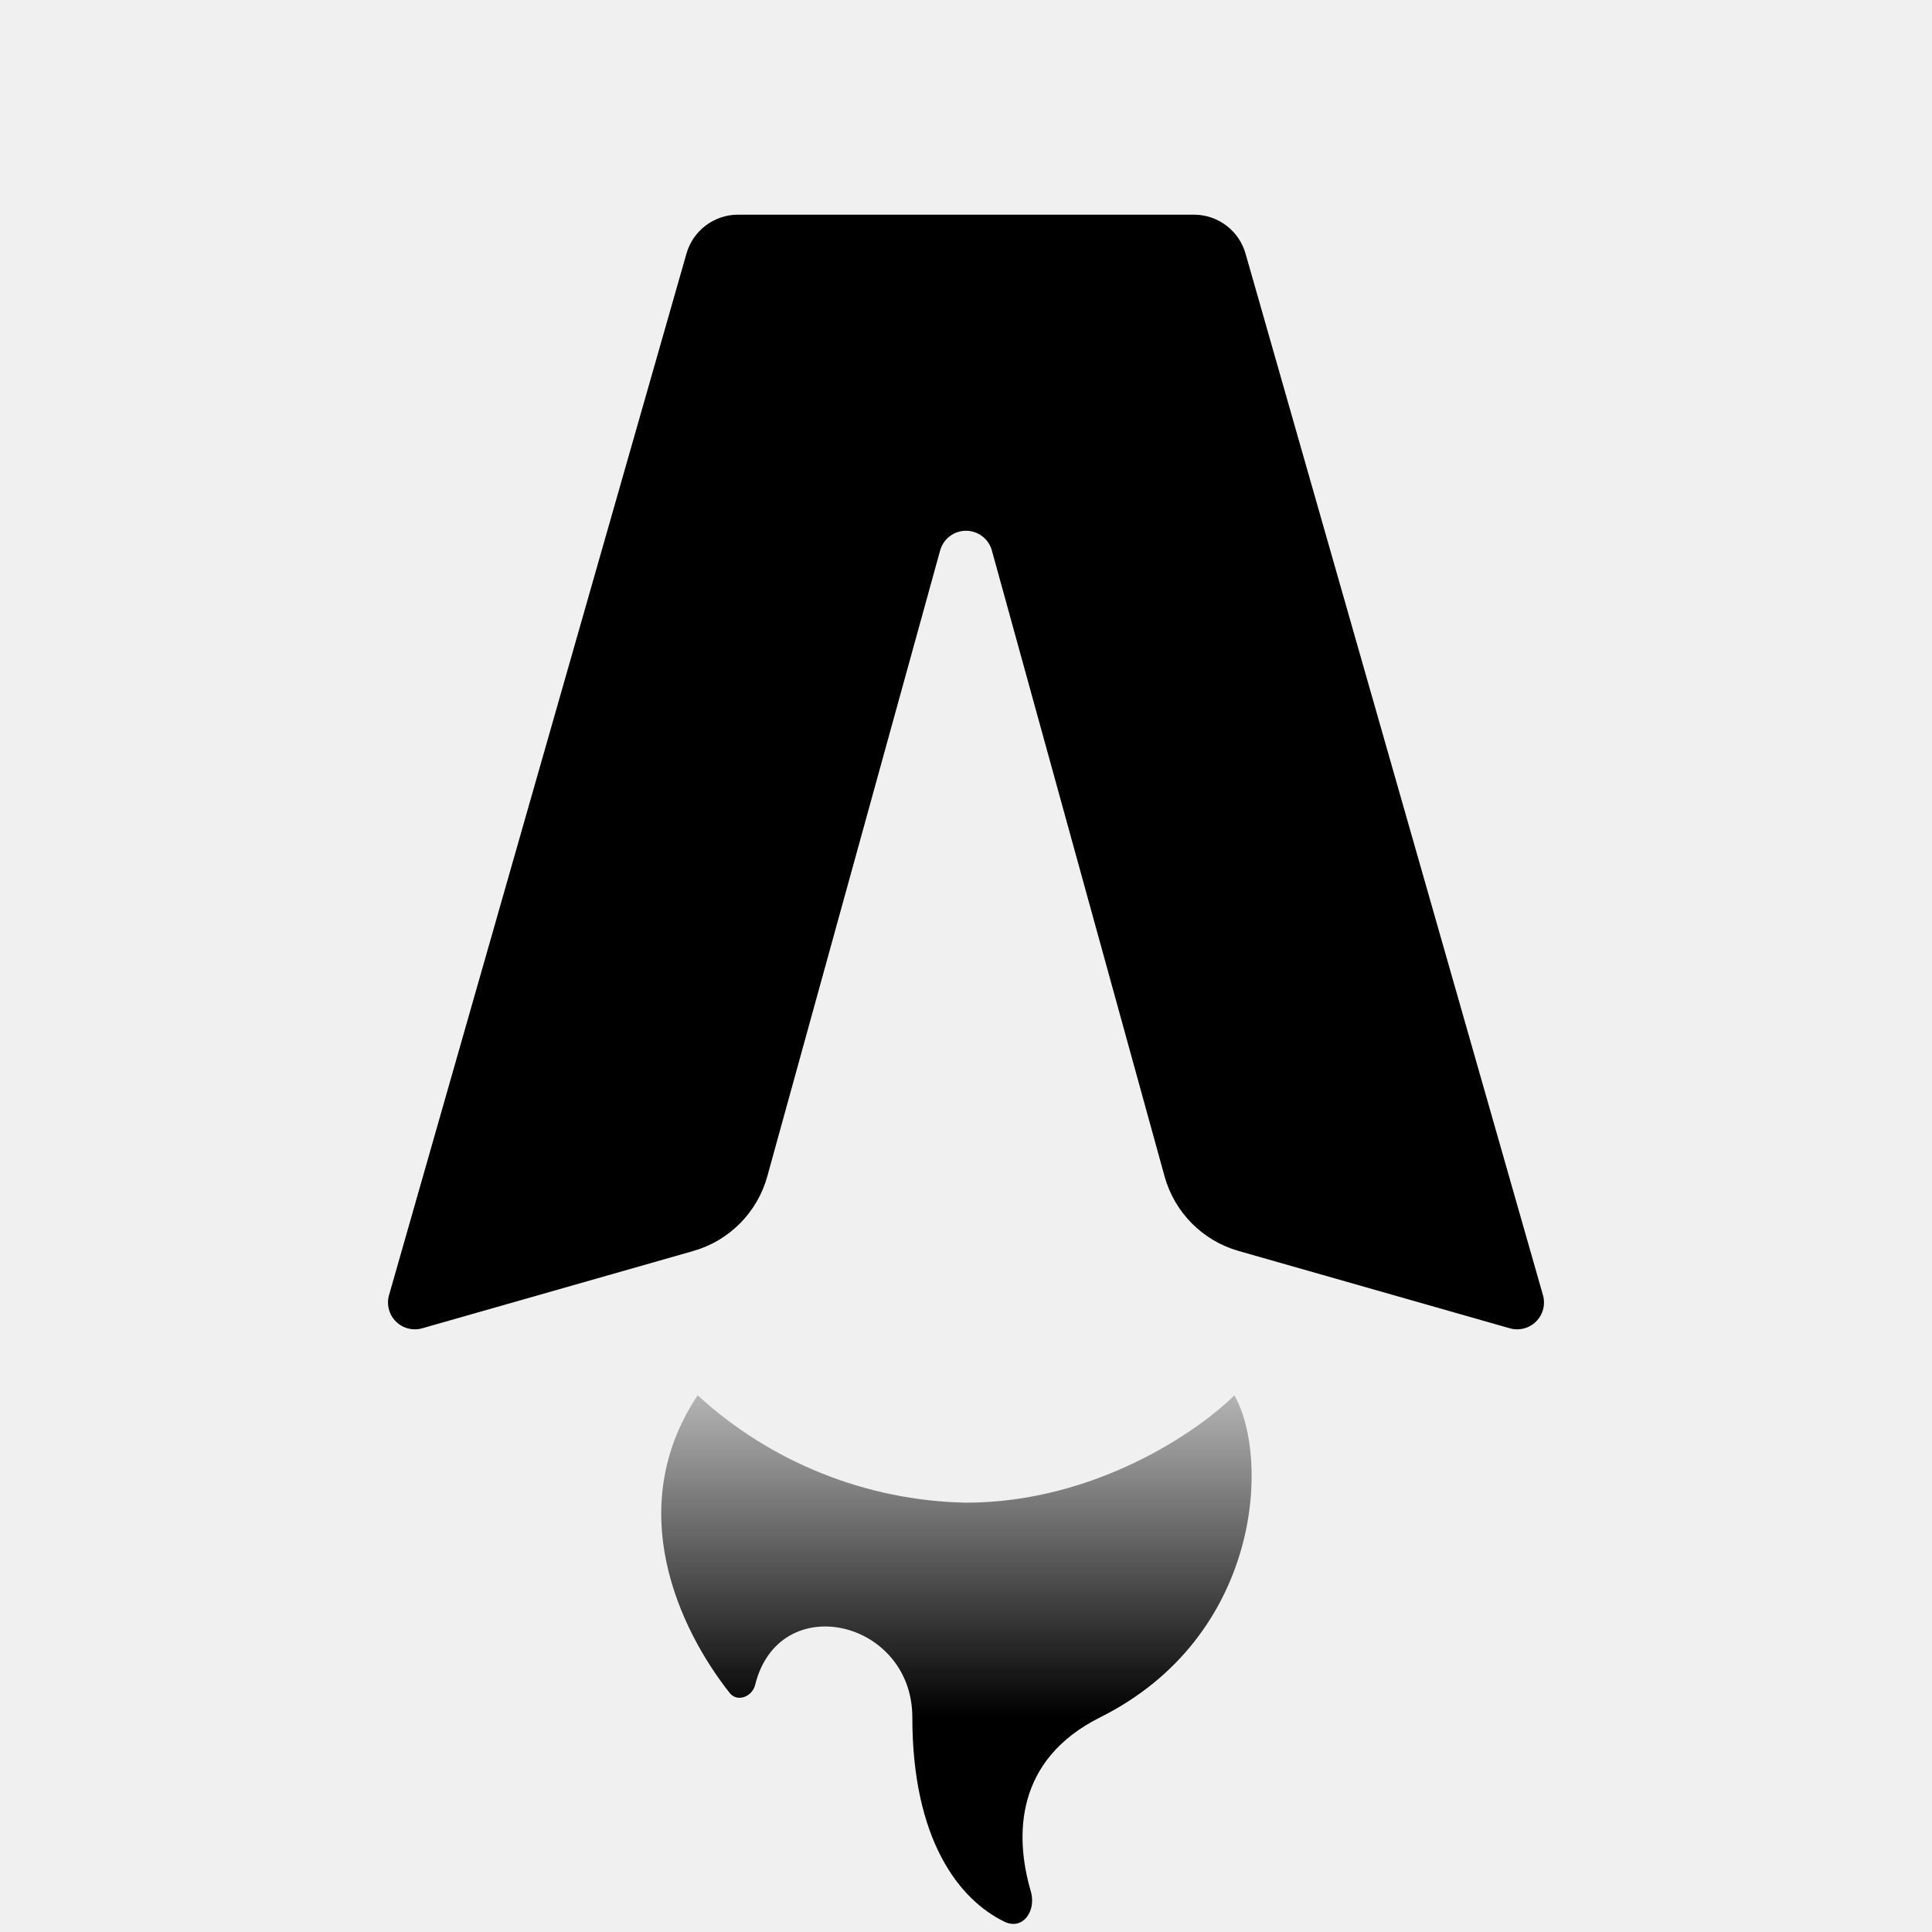
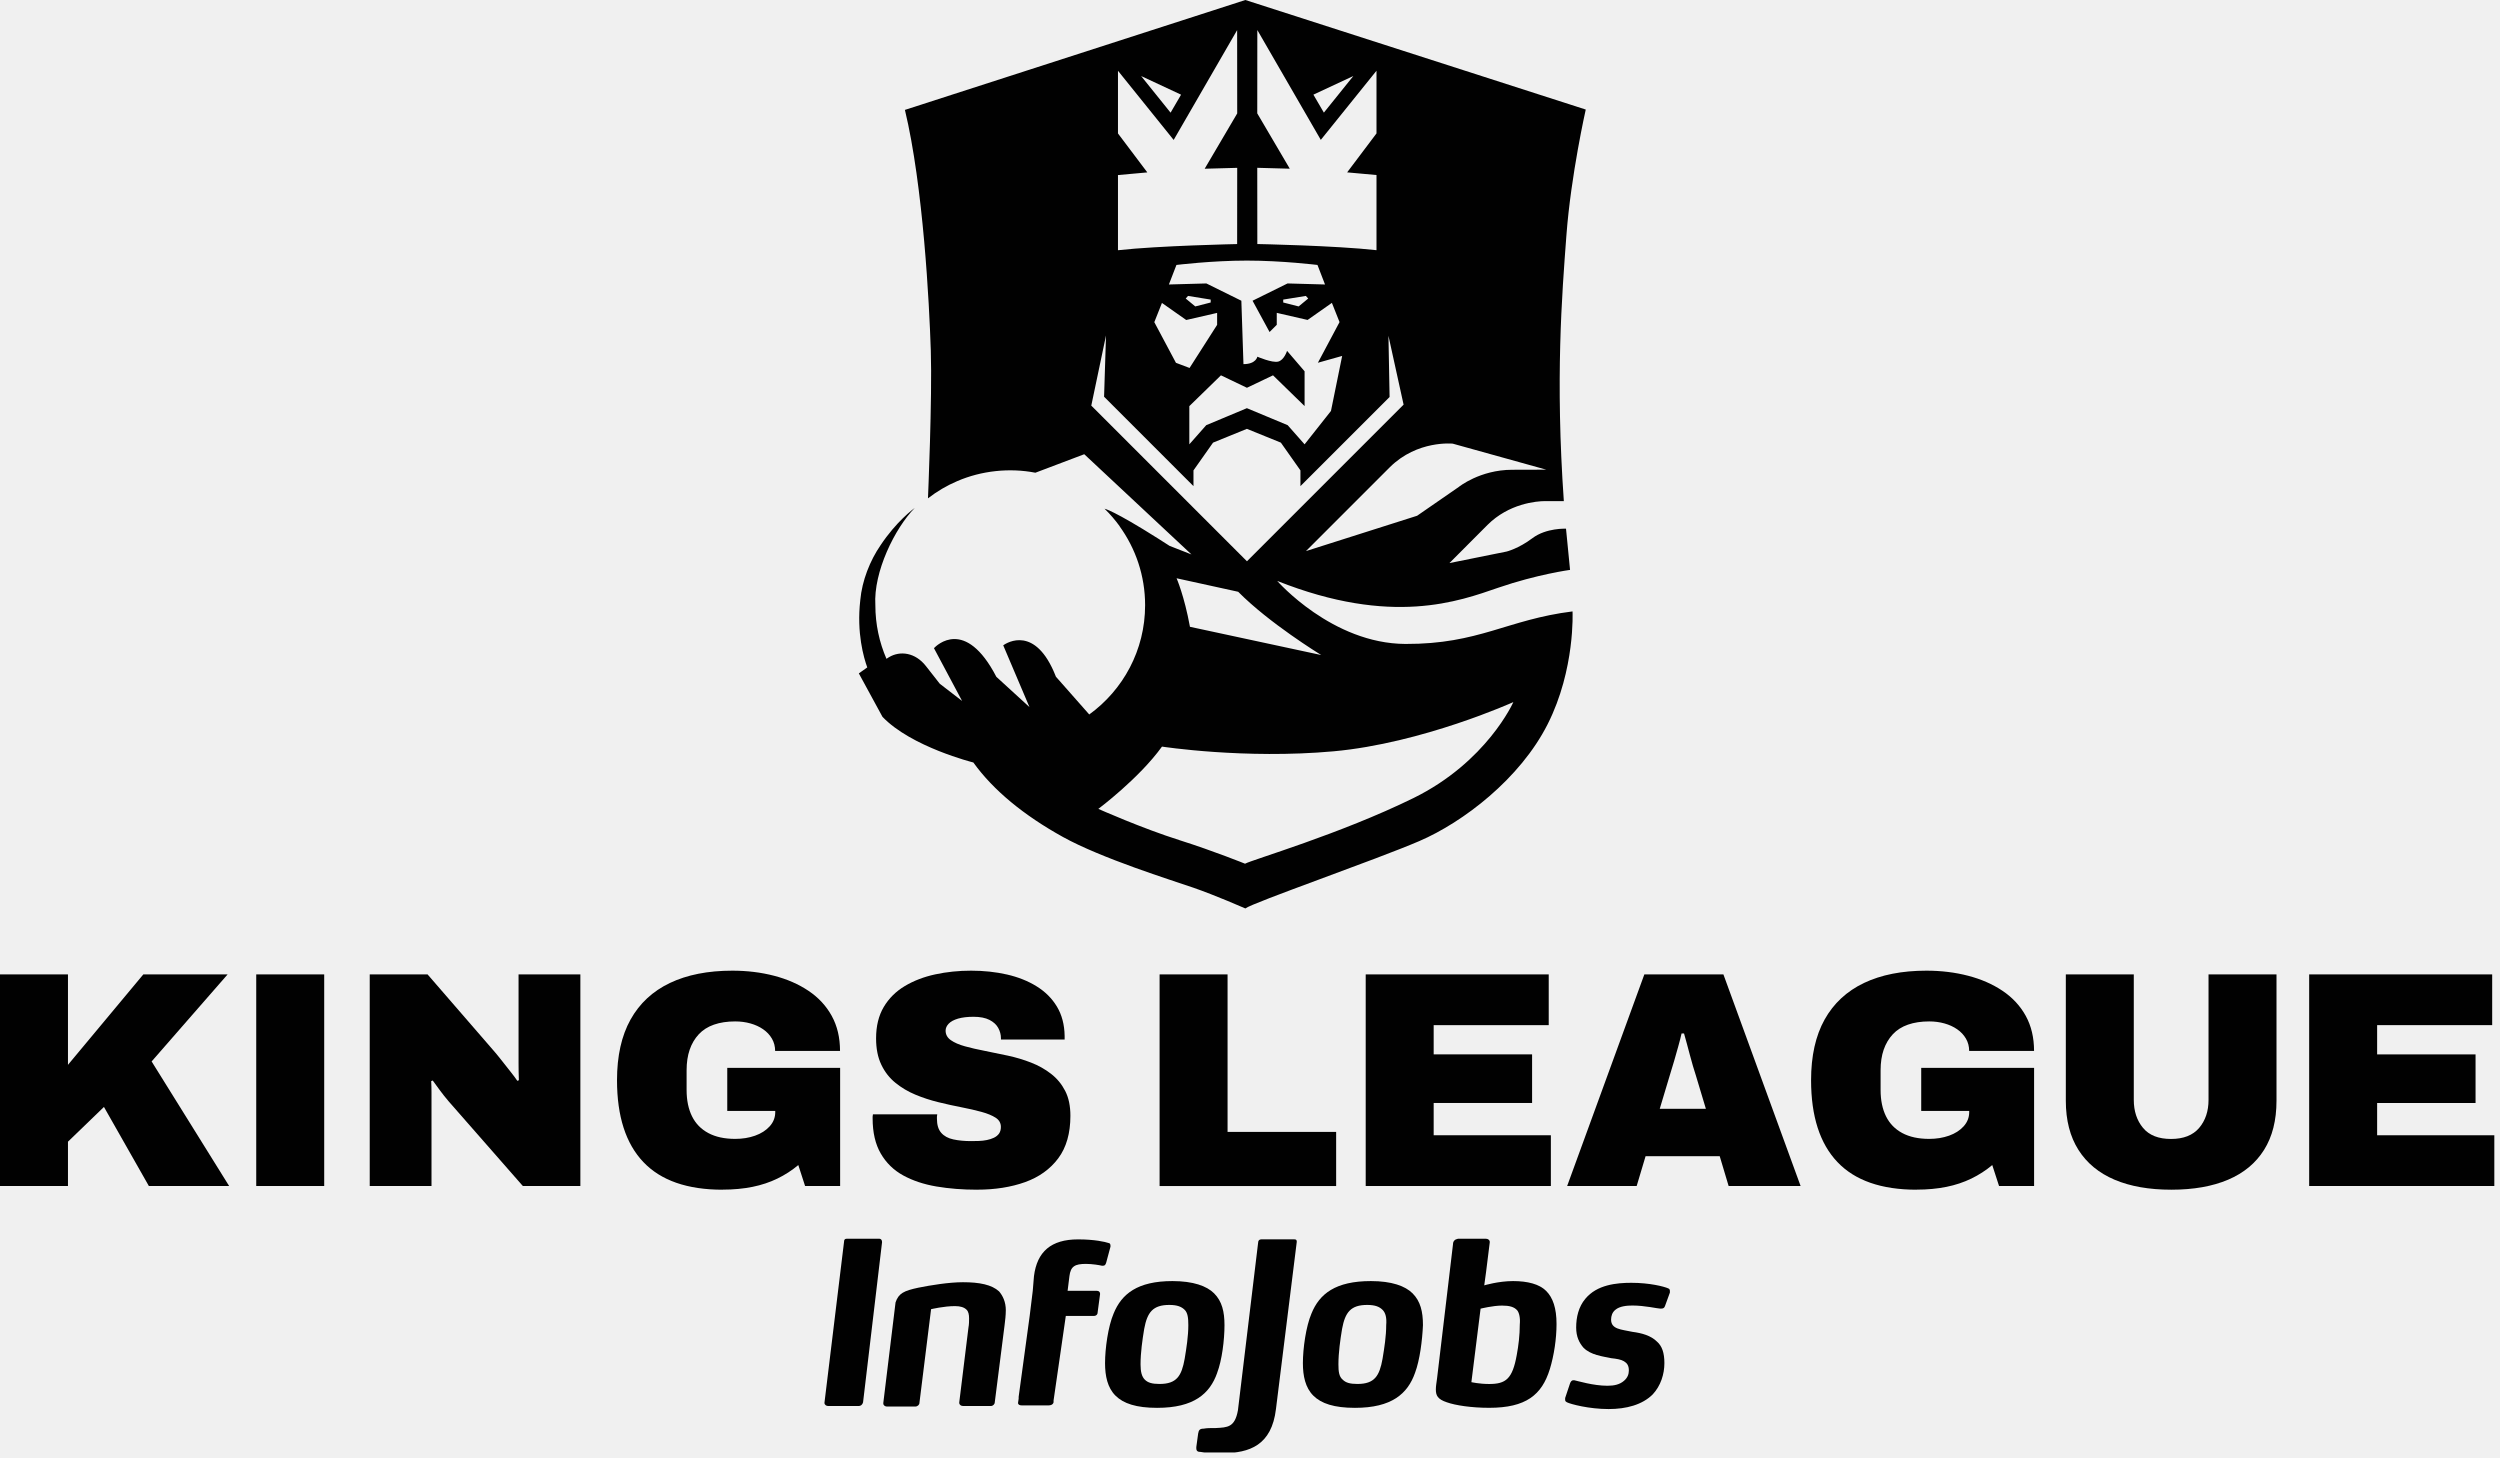
- <svg xmlns="http://www.w3.org/2000/svg" fill="none" viewBox="0 0 36 36">
-   <path fill="#000" d="M22.25 4h-8.5a1 1 0 0 0-.96.73l-5.54 19.4a.5.5 0 0 0 .62.62l5.05-1.44a2 2 0 0 0 1.38-1.4l3.22-11.66a.5.5 0 0 1 .96 0l3.22 11.67a2 2 0 0 0 1.38 1.39l5.05 1.44a.5.5 0 0 0 .62-.62l-5.54-19.4a1 1 0 0 0-.96-.73Z" />
-   <path fill="url(#gradient)" d="M18 28a7.63 7.63 0 0 1-5-2c-1.4 2.1-.35 4.35.6 5.55.14.17.41.07.47-.15.44-1.8 2.93-1.22 2.93.6 0 2.28.87 3.4 1.72 3.81.34.16.59-.2.49-.56-.31-1.05-.29-2.46 1.29-3.25 3-1.5 3.17-4.83 2.5-6-.67.67-2.6 2-5 2Z" />
+ <svg xmlns="http://www.w3.org/2000/svg" width="434" height="253" viewBox="0 0 434 253" fill="none">
+   <g clip-path="url(#clip0_876_35311)">
+     <path d="M0 205.891V169.156H11.799V184.856L24.882 169.156H39.513L26.322 184.268L39.778 205.891H25.842L18.046 192.166L11.799 198.197V205.885H0V205.891Z" fill="#010101" />
+     <path d="M44.483 205.891V169.156H56.282V205.891H44.483Z" fill="#010101" />
+     <path d="M64.185 205.891V169.156H74.226L85.652 182.347C85.97 182.702 86.397 183.218 86.931 183.896C87.465 184.574 88.005 185.258 88.557 185.954C89.109 186.65 89.529 187.209 89.811 187.635L90.075 187.527C90.039 186.53 90.021 185.54 90.021 184.562V169.156H100.752V205.891H90.766L77.898 191.206C77.292 190.491 76.776 189.843 76.35 189.255C75.924 188.667 75.516 188.109 75.12 187.575L74.856 187.683C74.892 188.361 74.91 189.033 74.91 189.711V205.891H64.179H64.185Z" fill="#010101" />
+     <path d="M125.43 206.533C119.308 206.533 114.723 204.931 111.68 201.726C108.638 198.521 107.113 193.786 107.113 187.521C107.113 183.32 107.894 179.815 109.46 177C111.026 174.191 113.307 172.073 116.296 170.645C119.284 169.222 122.897 168.508 127.134 168.508C129.697 168.508 132.109 168.802 134.372 169.39C136.634 169.978 138.627 170.849 140.355 172.007C142.084 173.165 143.428 174.618 144.388 176.358C145.349 178.104 145.829 180.133 145.829 182.443H134.564C134.564 181.663 134.378 180.949 134.006 180.307C133.634 179.665 133.124 179.125 132.481 178.681C131.839 178.236 131.101 177.9 130.267 177.666C129.433 177.432 128.551 177.318 127.626 177.318C126.24 177.318 125.01 177.504 123.941 177.876C122.873 178.248 121.991 178.813 121.301 179.557C120.605 180.307 120.082 181.195 119.728 182.227C119.374 183.26 119.194 184.454 119.194 185.804V189.219C119.194 191.001 119.506 192.52 120.131 193.786C120.755 195.052 121.697 196.019 122.963 196.697C124.223 197.375 125.784 197.711 127.638 197.711C128.887 197.711 130.033 197.525 131.083 197.153C132.133 196.781 132.98 196.235 133.622 195.527C134.264 194.812 134.582 193.996 134.582 193.072V192.856H126.252V185.378H145.847V205.885H139.761L138.585 202.254C137.481 203.178 136.268 203.965 134.954 204.601C133.64 205.243 132.193 205.723 130.627 206.041C129.061 206.359 127.332 206.521 125.448 206.521L125.43 206.533Z" fill="#010101" />
+     <path d="M169.642 206.533C167.116 206.533 164.757 206.347 162.567 205.975C160.376 205.603 158.456 204.961 156.799 204.055C155.143 203.148 153.846 201.882 152.904 200.262C151.962 198.641 151.488 196.607 151.488 194.146V193.852C151.488 193.726 151.506 193.594 151.542 193.45H162.705C162.669 193.594 162.651 193.726 162.651 193.852V194.2C162.651 195.269 162.897 196.085 163.395 196.655C163.893 197.225 164.595 197.609 165.501 197.801C166.407 197.999 167.434 198.095 168.574 198.095C169 198.095 169.456 198.089 169.936 198.071C170.416 198.053 170.879 197.999 171.323 197.909C171.767 197.819 172.175 197.687 172.553 197.507C172.925 197.327 173.219 197.087 173.435 196.787C173.645 196.487 173.753 196.103 173.753 195.641C173.753 194.962 173.453 194.428 172.847 194.038C172.241 193.648 171.425 193.306 170.392 193.024C169.36 192.742 168.202 192.472 166.924 192.226C165.645 191.98 164.307 191.686 162.921 191.344C161.534 191.007 160.196 190.569 158.918 190.035C157.633 189.501 156.481 188.817 155.449 187.977C154.417 187.143 153.594 186.092 152.994 184.826C152.388 183.566 152.088 182.041 152.088 180.259C152.088 178.122 152.532 176.31 153.42 174.81C154.309 173.315 155.527 172.103 157.075 171.179C158.624 170.255 160.388 169.576 162.363 169.15C164.337 168.724 166.413 168.508 168.586 168.508C170.759 168.508 172.865 168.73 174.809 169.174C176.748 169.618 178.47 170.303 179.965 171.233C181.459 172.157 182.635 173.333 183.488 174.756C184.34 176.178 184.79 177.87 184.82 179.827V180.469H173.765V180.253C173.765 179.611 173.603 179.005 173.285 178.434C172.967 177.864 172.457 177.402 171.761 177.048C171.065 176.694 170.146 176.514 169.012 176.514C167.944 176.514 167.044 176.622 166.317 176.832C165.585 177.048 165.045 177.342 164.691 177.714C164.337 178.086 164.157 178.489 164.157 178.915C164.157 179.593 164.457 180.145 165.063 180.571C165.669 180.997 166.485 181.357 167.518 181.639C168.55 181.927 169.708 182.191 170.987 182.437C172.271 182.69 173.603 182.966 174.99 183.266C176.376 183.566 177.714 183.968 178.992 184.466C180.271 184.964 181.429 185.612 182.461 186.416C183.494 187.215 184.31 188.205 184.916 189.381C185.522 190.557 185.822 191.998 185.822 193.708C185.822 196.733 185.12 199.193 183.716 201.078C182.311 202.962 180.385 204.343 177.948 205.219C175.512 206.089 172.739 206.527 169.648 206.527L169.642 206.533Z" fill="#010101" />
+     <path d="M201.306 205.891V169.156H213.105V196.499H231.955V205.897H201.306V205.891Z" fill="#010101" />
+     <path d="M237.087 205.891V169.156H268.858V177.966H248.885V183.038H265.971V191.476H248.885V197.081H269.23V205.891H237.087Z" fill="#010101" />
+     <path d="M272.057 205.891L285.458 169.156H299.183L312.585 205.891H300.09L298.541 200.712H285.674L284.126 205.891H272.057ZM288.129 192.49H296.141L294.376 186.614C294.232 186.188 294.076 185.672 293.896 185.066C293.716 184.46 293.542 183.818 293.362 183.146C293.182 182.467 293.008 181.801 292.828 181.141C292.648 180.481 292.486 179.905 292.348 179.407H291.922C291.778 180.049 291.592 180.775 291.363 181.597C291.129 182.419 290.889 183.26 290.643 184.136C290.391 185.006 290.145 185.834 289.893 186.62L288.129 192.496V192.49Z" fill="#010101" />
+     <path d="M332.719 206.533C326.598 206.533 322.013 204.931 318.97 201.726C315.927 198.521 314.403 193.786 314.403 187.521C314.403 183.32 315.183 179.815 316.749 177C318.316 174.191 320.596 172.073 323.585 170.645C326.574 169.222 330.187 168.508 334.424 168.508C336.986 168.508 339.399 168.802 341.661 169.39C343.924 169.978 345.916 170.849 347.639 172.007C349.367 173.165 350.711 174.618 351.672 176.358C352.632 178.104 353.112 180.133 353.112 182.443H341.847C341.847 181.663 341.661 180.949 341.289 180.307C340.917 179.665 340.407 179.125 339.765 178.681C339.123 178.236 338.385 177.9 337.55 177.666C336.716 177.432 335.834 177.318 334.91 177.318C333.523 177.318 332.293 177.504 331.225 177.876C330.157 178.248 329.274 178.813 328.584 179.557C327.888 180.307 327.366 181.195 327.006 182.227C326.652 183.26 326.472 184.454 326.472 185.804V189.219C326.472 191.001 326.784 192.52 327.408 193.786C328.032 195.052 328.974 196.019 330.235 196.697C331.501 197.375 333.055 197.711 334.91 197.711C336.158 197.711 337.304 197.525 338.355 197.153C339.405 196.781 340.251 196.235 340.893 195.527C341.535 194.812 341.853 193.996 341.853 193.072V192.856H333.523V185.378H353.118V205.885H347.033L345.856 202.254C344.752 203.178 343.54 203.965 342.225 204.601C340.905 205.243 339.465 205.723 337.898 206.041C336.332 206.359 334.604 206.521 332.719 206.521V206.533Z" fill="#010101" />
+     <path d="M376.944 206.533C373.097 206.533 369.814 205.957 367.089 204.799C364.365 203.64 362.276 201.918 360.818 199.62C359.36 197.321 358.627 194.482 358.627 191.104V169.156H370.426V190.941C370.426 192.898 370.96 194.518 372.029 195.803C373.097 197.087 374.717 197.723 376.89 197.723C379.062 197.723 380.689 197.081 381.775 195.803C382.861 194.518 383.401 192.904 383.401 190.941V169.156H395.2V191.104C395.2 194.488 394.48 197.327 393.04 199.62C391.599 201.918 389.517 203.64 386.792 204.799C384.067 205.957 380.785 206.533 376.938 206.533H376.944Z" fill="#010101" />
+     <path d="M400.871 205.891V169.156H432.643V177.966H412.67V183.038H429.756V191.476H412.67V197.081H433.015V205.891H400.871Z" fill="#010101" />
+     <path d="M143.128 243.55C143.128 243.868 143.446 244.084 143.764 244.084H149.081C149.4 244.084 149.718 243.874 149.826 243.448L153.12 215.691V215.583C153.12 215.265 152.91 215.049 152.694 215.049H146.951C146.633 215.049 146.525 215.259 146.525 215.583L143.122 243.55H143.128Z" fill="#010101" />
+     <path d="M174.606 227.49C174.606 228.342 174.498 229.195 174.396 230.041L172.691 243.442C172.691 243.76 172.373 244.078 172.055 244.078H167.164C166.846 244.078 166.528 243.868 166.528 243.544V243.436L168.124 230.461C168.232 229.927 168.232 229.291 168.232 228.864C168.232 228.228 168.124 227.694 167.806 227.376C167.38 226.95 166.744 226.74 165.783 226.74C163.869 226.74 161.636 227.274 161.636 227.274L159.614 243.544C159.614 243.862 159.296 244.18 158.87 244.18H153.979C153.661 244.18 153.343 243.97 153.343 243.646V243.538L155.467 226.098C156.001 224.501 156.955 224.075 159.404 223.547C161.528 223.121 164.721 222.593 167.17 222.593C170.038 222.593 172.169 223.019 173.441 224.189C174.077 224.934 174.612 225.996 174.612 227.484L174.606 227.49Z" fill="#010101" />
+     <path d="M225.12 215.577C225.12 215.259 225.012 215.151 224.693 215.151H218.95C218.632 215.151 218.416 215.361 218.416 215.685L214.905 244.822C214.371 247.799 213.099 247.799 211.076 247.907C210.224 247.907 209.48 247.907 208.952 248.015C208.316 248.015 208.1 248.225 207.998 248.867L207.679 251.208V251.418C207.679 251.952 207.998 252.054 208.424 252.054C209.168 252.162 209.486 252.264 212.253 252.264C216.934 252.264 220.763 250.884 221.507 244.606L225.12 215.571V215.577Z" fill="#010101" />
+     <path d="M211.298 238.341C210.02 241.954 207.259 244.402 200.874 244.402C197.261 244.402 195.022 243.658 193.642 242.278C192.262 240.897 191.836 238.875 191.836 236.642C191.836 234.092 192.37 230.263 193.324 228.03C194.704 224.627 197.471 222.395 203.532 222.395C207.145 222.395 209.486 223.247 210.764 224.519C212.144 225.9 212.571 227.712 212.571 230.047C212.571 232.597 212.144 236.108 211.292 238.341M205.657 227.388C205.123 226.854 204.379 226.536 202.998 226.536C200.13 226.536 199.169 227.814 198.635 230.683C198.317 232.597 197.999 234.83 197.999 236.852C197.999 238.131 198.209 238.977 198.743 239.511C199.277 240.045 200.022 240.255 201.294 240.255C204.271 240.255 205.123 238.875 205.657 235.892C205.975 233.978 206.293 231.955 206.293 230.041C206.293 228.762 206.185 227.916 205.657 227.382" fill="#010101" />
+     <path d="M245.644 238.341C244.366 241.954 241.605 244.402 235.22 244.402C231.607 244.402 229.369 243.658 227.988 242.278C226.608 240.897 226.182 238.875 226.182 236.642C226.182 234.092 226.716 230.263 227.67 228.03C229.05 224.627 231.817 222.395 237.987 222.395C241.599 222.395 243.94 223.247 245.218 224.519C246.599 225.9 247.025 227.712 247.025 230.047C246.917 232.597 246.491 236.108 245.644 238.341ZM240.009 227.388C239.475 226.854 238.731 226.536 237.35 226.536C234.482 226.536 233.522 227.814 232.987 230.683C232.669 232.597 232.351 234.83 232.351 236.852C232.351 238.131 232.459 238.977 233.095 239.511C233.63 240.045 234.374 240.255 235.646 240.255C238.623 240.255 239.475 238.875 240.009 235.892C240.327 233.978 240.645 231.955 240.645 230.041C240.753 228.762 240.537 227.916 240.009 227.382" fill="#010101" />
+     <path d="M269.044 237.699C267.664 242.164 264.897 244.396 258.518 244.396C255.433 244.396 252.666 243.97 251.178 243.442C249.582 242.908 249.263 242.272 249.263 241.209C249.263 240.675 249.371 240.039 249.473 239.295L252.24 216.003C252.24 215.469 252.558 215.151 253.092 215.049H257.984C258.302 215.049 258.62 215.259 258.62 215.583V215.691L257.984 220.799L257.665 223.139C257.665 223.139 260.114 222.395 262.665 222.395C265.215 222.395 267.238 222.929 268.408 224.099C269.578 225.27 270.214 227.076 270.214 229.843C270.214 232.393 269.788 235.268 269.044 237.711M263.409 227.502C262.875 226.866 262.028 226.65 260.75 226.65C259.154 226.65 257.029 227.184 257.029 227.184L255.433 239.943C255.433 239.943 256.813 240.261 258.518 240.261C261.386 240.261 262.557 239.409 263.301 235.262C263.619 233.558 263.835 231.751 263.835 229.945C263.943 228.774 263.727 227.922 263.409 227.496" fill="#010101" />
+     <path d="M289.035 226.746C288.927 227.064 288.717 227.172 288.399 227.172H288.189C287.763 227.172 285.53 226.638 283.406 226.638C282.451 226.638 281.173 226.746 280.429 227.382C279.895 227.808 279.685 228.444 279.685 229.087C279.685 230.791 281.491 230.791 283.406 231.211C285.002 231.421 286.598 231.847 287.661 232.915C288.513 233.66 288.939 234.83 288.939 236.636C288.939 238.551 288.303 240.573 286.916 242.062C285.11 243.868 282.343 244.612 279.259 244.612C275.856 244.612 272.663 243.76 272.027 243.442C271.919 243.334 271.709 243.334 271.709 243.016V242.698L272.561 240.147C272.669 239.829 272.879 239.613 273.095 239.613H273.305C273.839 239.721 276.6 240.567 279.048 240.567C280.219 240.567 281.173 240.357 281.917 239.715C282.553 239.181 282.769 238.545 282.769 237.909C282.769 237.056 282.451 236.63 281.917 236.312C281.383 235.994 280.639 235.886 279.685 235.778C278.196 235.46 276.174 235.244 274.902 233.972C274.157 233.12 273.623 232.057 273.623 230.461C273.623 228.654 274.049 226.848 275.22 225.462C277.242 223.013 280.645 222.695 283.195 222.695C286.388 222.695 288.831 223.331 289.575 223.649C289.893 223.757 289.893 223.967 289.893 224.183V224.393L289.041 226.734L289.035 226.746Z" fill="#010101" />
+     <path d="M192.472 215.793C191.836 215.583 190.023 215.157 187.154 215.157C182.473 215.157 180.031 217.282 179.497 221.537L179.287 224.087L178.752 228.45L176.838 242.488V242.806L176.73 243.55C176.73 243.868 177.048 243.976 177.366 243.976H182.047C182.365 243.976 182.791 243.868 182.899 243.442V243.124L185.024 228.45H189.915C190.233 228.45 190.551 228.24 190.551 227.814L190.977 224.621C190.977 224.303 190.767 224.087 190.443 224.087H185.336L185.654 221.537C185.864 219.832 186.608 219.412 188.523 219.412C189.585 219.412 190.863 219.622 191.289 219.73H191.499C191.818 219.73 191.926 219.52 192.034 219.196L192.778 216.429V216.219C192.778 216.009 192.67 215.793 192.46 215.793H192.472Z" fill="#010101" />
+     <path d="M153.192 124.434C158.204 129.679 168.976 132.368 168.976 132.368C172.445 137.211 177.792 141.568 184.508 145.289C191.224 149.015 203.4 152.802 207.175 154.105C210.944 155.407 216.195 157.706 216.195 157.706C217.426 156.709 238.779 149.286 246.383 146.015C253.992 142.744 263.889 135.206 268.684 125.694C273.485 116.182 272.993 106.141 272.993 106.141C261.662 107.552 256.753 111.837 243.994 111.789C231.241 111.741 221.723 100.848 221.723 100.848C241.642 108.77 253.338 104.353 260.09 102.03C266.836 99.708 272.561 98.933 272.561 98.933L271.859 91.78C271.859 91.78 268.432 91.618 266.025 93.43C263.619 95.243 261.554 95.747 261.554 95.747L251.622 97.751C251.622 97.751 254.509 94.841 258.223 91.132C261.932 87.423 266.703 86.991 268.258 86.991H271.481C269.998 65.77 271.145 51.276 271.931 40.828C272.717 30.373 275.286 19.018 275.286 19.018L216.195 0L157.093 19.078C160.286 32.396 161.324 52.669 161.588 60.867C161.853 69.064 161.096 86.499 161.096 86.499H161.114C162.663 85.298 164.361 84.296 166.18 83.522C170.369 81.715 175.236 81.187 179.743 82.064L188.163 78.877L188.223 78.853L188.337 78.955L206.011 95.477L206.815 96.227L206.839 96.251L203.034 94.763C202.944 94.703 202.854 94.648 202.764 94.588C202.164 94.198 201.594 93.838 201.054 93.496C193.282 88.581 191.746 88.311 191.746 88.311C192.718 89.253 193.6 90.285 194.392 91.378L194.362 91.366C197.147 95.219 198.791 99.948 198.791 105.061C198.791 112.869 194.968 119.777 189.093 124.032L183.308 117.478C183.242 117.304 183.17 117.148 183.104 116.98C182.936 116.572 182.762 116.176 182.581 115.816C178.915 108.38 174.161 112.029 174.161 112.029L178.717 122.753L172.967 117.496C167.566 107.077 162.543 112.095 162.159 112.497L162.135 112.521L166.69 121.067L167.02 121.685L163.143 118.696C163.143 118.696 162.621 118.042 160.754 115.648C158.888 113.247 156.235 112.935 154.321 114.093L153.889 114.369C152.652 111.513 151.962 108.368 151.962 105.061C151.608 99.294 155.347 91.702 158.804 88.173C158.546 88.365 155.593 90.538 152.844 94.684C151.044 97.301 149.652 100.788 149.346 104.167V104.179C148.685 109.868 149.952 114.201 150.558 115.864C149.706 116.452 149.094 116.902 149.094 116.902L153.198 124.44L153.192 124.434ZM252.234 77.028L268.438 81.535C268.438 81.535 268.138 81.553 262.52 81.553C256.903 81.553 253.224 84.548 253.224 84.548L246.011 89.535L226.716 95.669C226.716 95.669 236.468 85.892 241.263 81.121C246.065 76.35 252.228 77.022 252.228 77.022L252.234 77.028ZM234.938 13.197L229.825 19.553L228.006 16.432L234.938 13.197ZM218.26 19.679L218.272 5.215L229.291 24.282L238.959 12.279V23.16L233.864 29.923L238.959 30.385V43.432C231.847 42.634 218.272 42.364 218.272 42.364L218.26 29.131L223.907 29.287L218.26 19.679ZM216.46 45.239C222.563 45.239 228.714 45.995 228.714 45.995L230.023 49.386L223.517 49.206L217.444 52.206L220.396 57.638L221.645 56.389V54.313L226.998 55.543L231.217 52.578L232.543 55.915L228.786 62.973L232.999 61.791L231.055 71.345L226.476 77.136L223.541 73.812L216.46 70.859L209.402 73.812L206.467 77.136V70.505L211.958 65.157L216.466 67.318L220.997 65.157L226.476 70.493V64.455L223.433 60.908C223.433 60.908 222.929 62.523 221.885 62.775C220.841 63.033 218.278 61.923 218.278 61.923C218.278 61.923 218.062 63.213 215.865 63.213L215.499 52.206L209.426 49.206L202.92 49.386L204.229 45.995C204.229 45.995 210.368 45.239 216.466 45.239H216.46ZM227.106 51.822L225.444 53.197L222.767 52.513V52.008L226.698 51.372L227.1 51.822H227.106ZM205.939 55.549L211.292 54.319V56.395L206.509 63.879L204.145 62.985L200.388 55.927L201.714 52.59L205.933 55.555L205.939 55.549ZM205.843 51.822L206.245 51.372L210.176 52.008V52.513L207.499 53.197L205.837 51.822H205.843ZM205.033 16.438L203.214 19.559L198.101 13.203L205.033 16.438ZM194.08 30.391L199.175 29.929L194.08 23.166V12.285L203.749 24.294L214.767 5.227L214.779 19.691L209.132 29.293L214.779 29.137L214.767 42.37C214.767 42.37 201.192 42.646 194.08 43.438V30.391ZM189.447 70.415L192.004 58.232L191.668 68.872L207.187 84.392V81.661L210.584 76.842L216.46 74.448L222.359 76.842L225.756 81.661V84.392L241.233 68.92L241.035 58.292L243.664 70.247L216.472 97.439L189.447 70.415ZM214.947 102.732C220.342 108.182 229.093 113.547 229.363 113.715L206.575 108.812C205.597 103.447 204.253 100.386 204.253 100.386L214.947 102.732ZM201.708 129.607C201.708 129.607 216.069 131.827 231.493 130.429C246.917 129.031 262.719 121.883 262.719 121.883C262.719 121.883 258.115 132.283 245.38 138.543C232.639 144.802 217.312 149.268 216.141 149.94C216.141 149.94 210.722 147.743 204.853 145.883C198.221 143.788 190.671 140.421 190.671 140.421C190.671 140.421 197.723 135.158 201.72 129.613L201.708 129.607Z" fill="#010101" />
+   </g>
  <defs>
-     <linearGradient id="gradient" x1="16" x2="16" y1="32" y2="24" gradientUnits="userSpaceOnUse">
-       <stop stop-color="#000" />
-       <stop offset="1" stop-color="#000" stop-opacity="0" />
-     </linearGradient>
+     <clipPath id="clip0_876_35311">
+       <rect width="433.015" height="252.15" fill="white" />
+     </clipPath>
  </defs>
-   <style>
-     @media (prefers-color-scheme:dark){:root{filter:invert(100%)}}
-   </style>
</svg>
